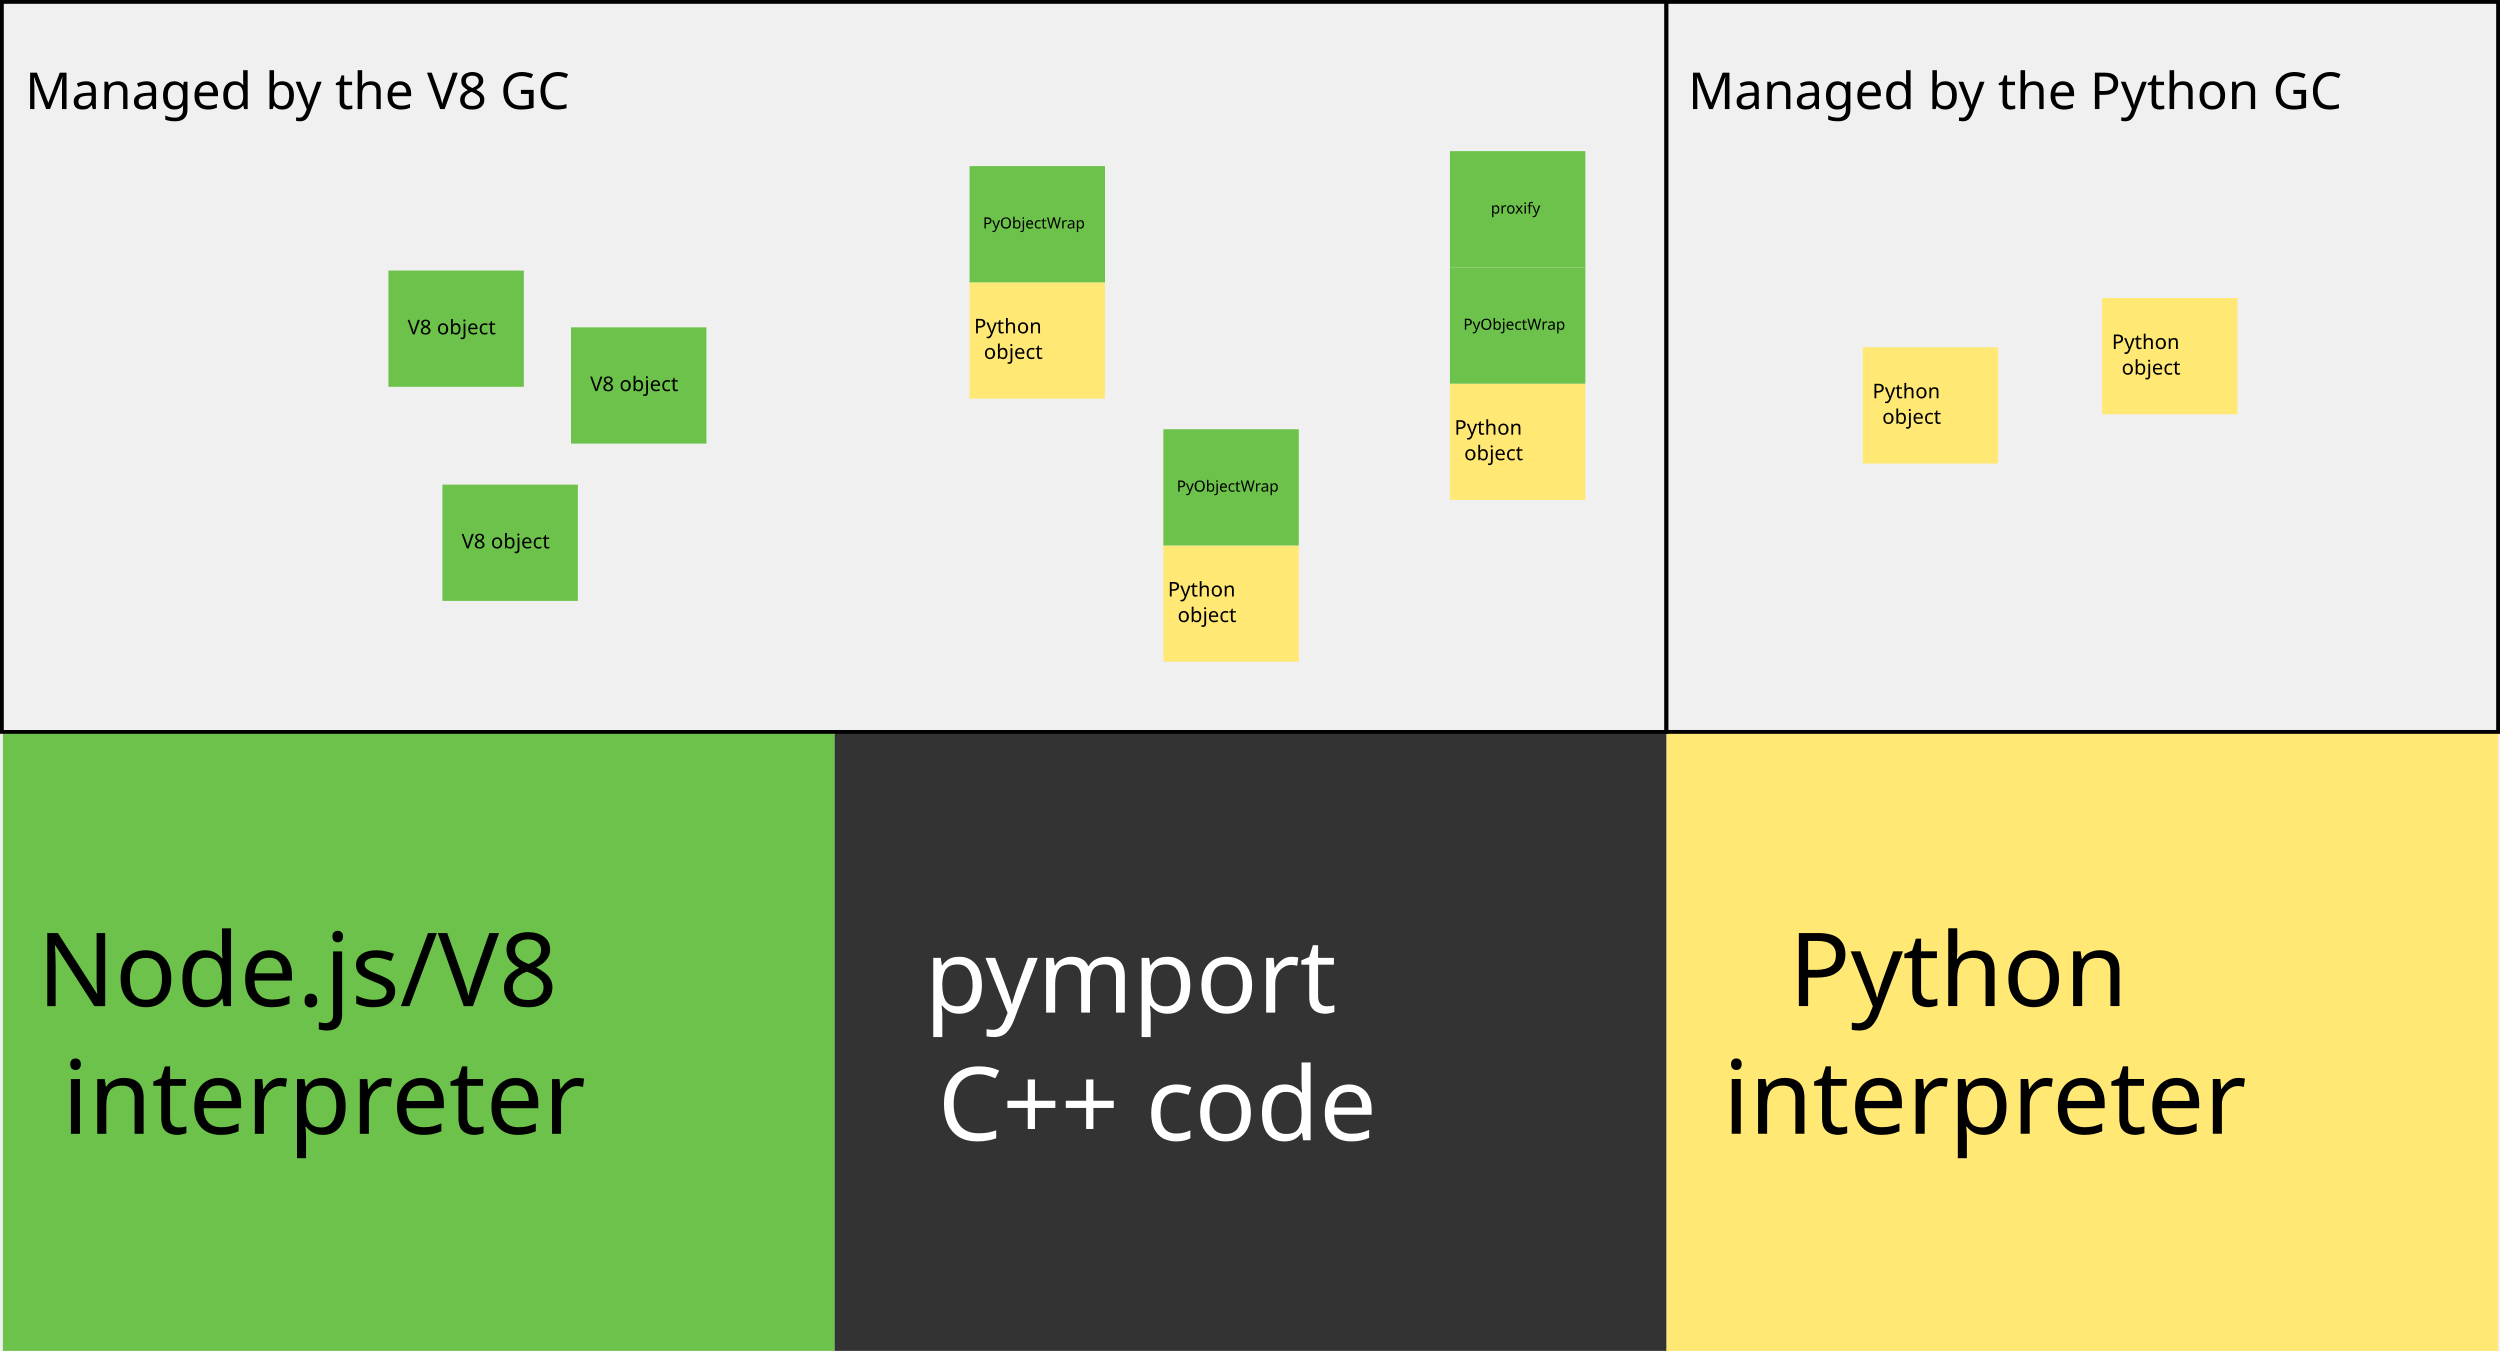
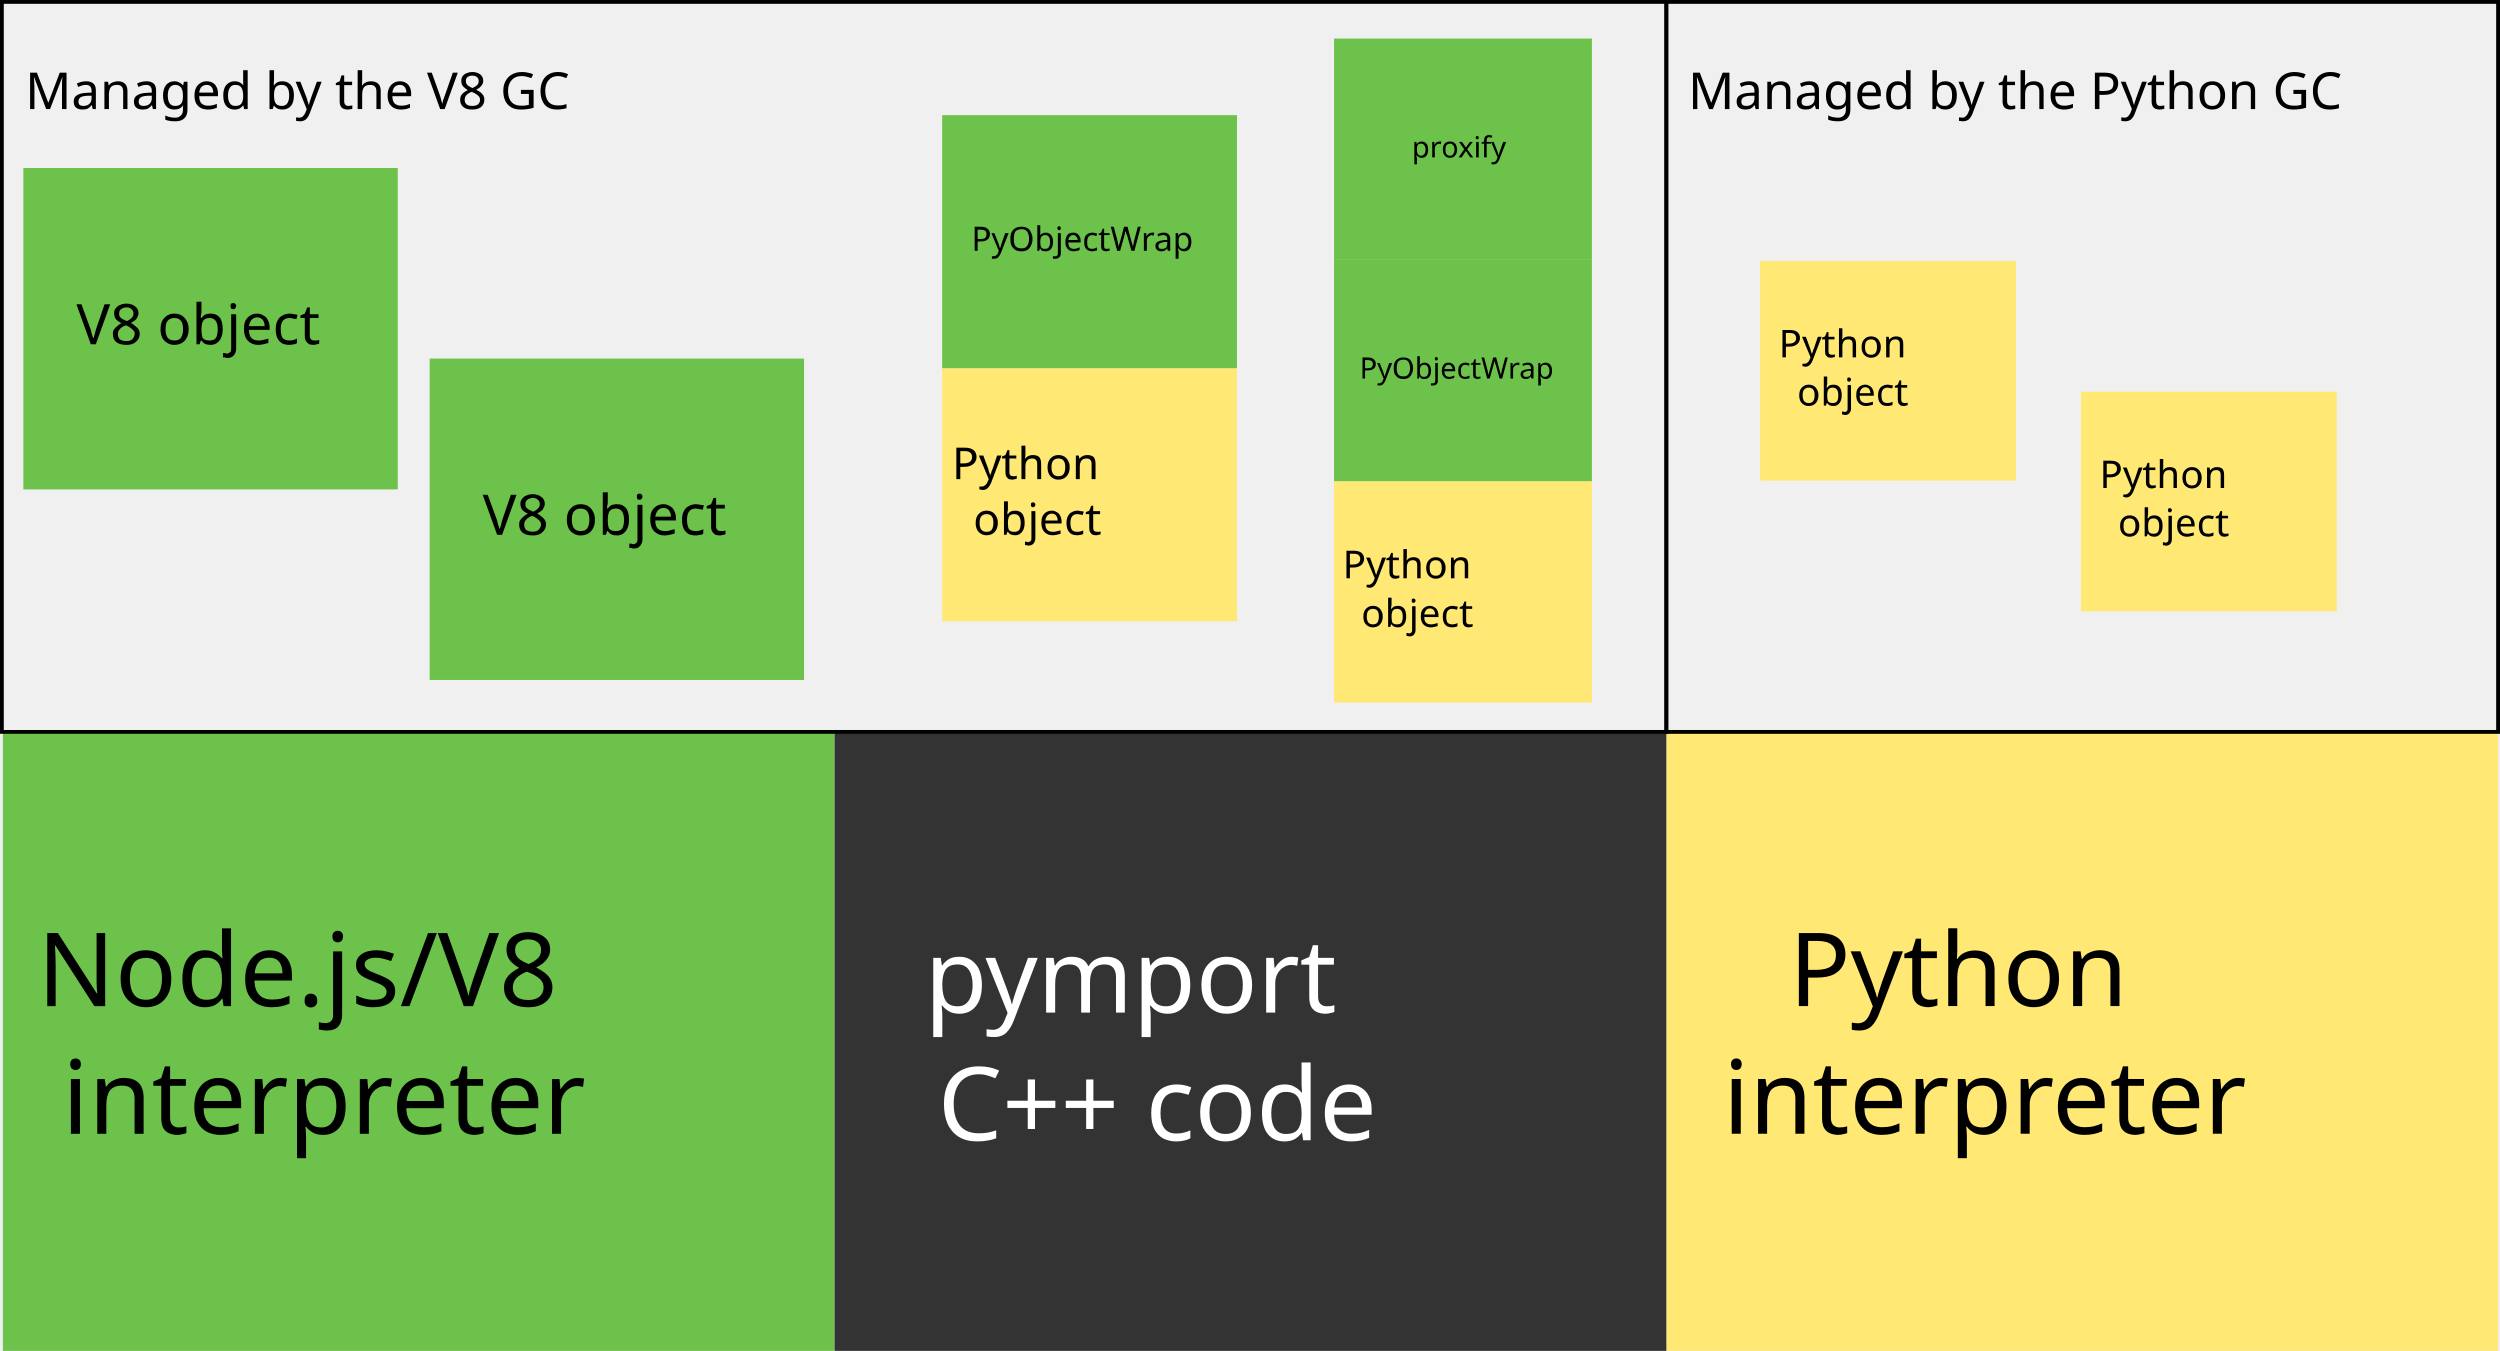
<svg xmlns="http://www.w3.org/2000/svg" width="172.72mm" height="93.329mm" viewBox="0 0 172.72 93.329" version="1.1" id="svg8">
  <defs id="defs2">
    <filter style="color-interpolation-filters:sRGB" id="filter4553" x="-0.331" width="1.661" y="-2.468" height="5.937">
      <feGaussianBlur stdDeviation="6.856" id="feGaussianBlur4555" />
    </filter>
  </defs>
  <g id="layer1" transform="translate(-2.79852,-19.2442)">
    <g id="g4613" transform="translate(-11.43517,-0.8122993)">
      <rect y="70.623" x="14.433" height="42.763" width="57.463" id="rect3713" style="fill:#6cc24a;fill-opacity:1;stroke-width:0.265" />
      <text id="text3717" y="89.565" x="43.033" style="font-style:normal;font-variant:normal;font-weight:normal;font-stretch:normal;font-size:7.056px;line-height:1.25;font-family:sans-serif;-inkscape-font-specification:'sans-serif, Normal';font-variant-ligatures:normal;font-variant-caps:normal;font-variant-numeric:normal;font-feature-settings:normal;text-align:center;letter-spacing:0px;word-spacing:0px;writing-mode:lr-tb;text-anchor:middle;fill:#000000;fill-opacity:1;stroke:none;stroke-width:0.265" xml:space="preserve">
        <tspan y="89.565" x="43.033" id="tspan4577">Node.js/V8</tspan>
        <tspan y="98.385" x="43.033" id="tspan4579">interpreter</tspan>
      </text>
    </g>
    <g id="g4619" transform="translate(27.59226,-0.6614529)">
      <rect y="70.472" x="90.331" height="42.763" width="57.463" id="rect3713-8" style="fill:#ffe873;fill-opacity:1;stroke-width:0.265" />
      <text id="text3717-8" y="89.414" x="118.751" style="font-style:normal;font-variant:normal;font-weight:normal;font-stretch:normal;font-size:7.056px;line-height:1.25;font-family:sans-serif;-inkscape-font-specification:'sans-serif, Normal';font-variant-ligatures:normal;font-variant-caps:normal;font-variant-numeric:normal;font-feature-settings:normal;text-align:center;letter-spacing:0px;word-spacing:0px;writing-mode:lr-tb;text-anchor:middle;fill:#000000;fill-opacity:1;stroke:none;stroke-width:0.265" xml:space="preserve">
        <tspan style="font-style:normal;font-variant:normal;font-weight:normal;font-stretch:normal;font-size:7.056px;font-family:sans-serif;-inkscape-font-specification:'sans-serif, Normal';font-variant-ligatures:normal;font-variant-caps:normal;font-variant-numeric:normal;font-feature-settings:normal;text-align:center;writing-mode:lr-tb;text-anchor:middle;stroke-width:0.265" y="89.414" x="118.751" id="tspan3715-5">Python</tspan>
        <tspan id="tspan4575" style="font-style:normal;font-variant:normal;font-weight:normal;font-stretch:normal;font-size:7.056px;font-family:sans-serif;-inkscape-font-specification:'sans-serif, Normal';font-variant-ligatures:normal;font-variant-caps:normal;font-variant-numeric:normal;font-feature-settings:normal;text-align:center;writing-mode:lr-tb;text-anchor:middle;stroke-width:0.265" y="98.234" x="118.751">interpreter</tspan>
      </text>
    </g>
    <g id="g4625" transform="translate(4.147163,-46.96355)">
      <rect y="116.774" x="56.313" height="42.763" width="57.463" id="rect3713-9" style="fill:#333333;fill-opacity:1;stroke-width:0.265" />
      <text id="text3717-7" y="136.169" x="85.019" style="font-style:normal;font-variant:normal;font-weight:normal;font-stretch:normal;font-size:7.056px;line-height:1.25;font-family:sans-serif;-inkscape-font-specification:'sans-serif, Normal';font-variant-ligatures:normal;font-variant-caps:normal;font-variant-numeric:normal;font-feature-settings:normal;text-align:center;letter-spacing:0px;word-spacing:0px;writing-mode:lr-tb;text-anchor:middle;fill:#ffffff;fill-opacity:1;stroke:none;stroke-width:0.265" xml:space="preserve">
        <tspan y="136.169" x="85.019" id="tspan4605">pymport</tspan>
        <tspan y="144.989" x="85.019" id="tspan4607">C++ code</tspan>
      </text>
    </g>
-     <g id="g4638" transform="translate(-12.22758,-5.345391)">
+     <g id="g4638" transform="matrix(2.764394,0,0,2.764394,-111.3082,-88.79905)">
      <rect y="43.283" x="41.861" height="8.032" width="9.357" id="rect4629" style="fill:#6cc24a;fill-opacity:1;stroke-width:0.183" />
      <text id="text4633" y="47.69" x="43.188" style="font-style:normal;font-variant:normal;font-weight:normal;font-stretch:normal;font-size:1.411px;line-height:1.25;font-family:sans-serif;-inkscape-font-specification:'sans-serif, Normal';font-variant-ligatures:normal;font-variant-caps:normal;font-variant-numeric:normal;font-feature-settings:normal;text-align:start;letter-spacing:0px;word-spacing:0px;writing-mode:lr-tb;text-anchor:start;fill:#000000;fill-opacity:1;stroke:none;stroke-width:0.265" xml:space="preserve">
        <tspan style="stroke-width:0.265" y="47.69" x="43.188" id="tspan4631">V8 object</tspan>
      </text>
    </g>
-     <g transform="translate(0.3864011,-1.423887)" id="g4638-9">
-       <rect y="43.283" x="41.861" height="8.032" width="9.357" id="rect4629-3" style="fill:#6cc24a;fill-opacity:1;stroke-width:0.183" />
-       <text id="text4633-9" y="47.69" x="43.188" style="font-style:normal;font-variant:normal;font-weight:normal;font-stretch:normal;font-size:1.411px;line-height:1.25;font-family:sans-serif;-inkscape-font-specification:'sans-serif, Normal';font-variant-ligatures:normal;font-variant-caps:normal;font-variant-numeric:normal;font-feature-settings:normal;text-align:start;letter-spacing:0px;word-spacing:0px;writing-mode:lr-tb;text-anchor:start;fill:#000000;fill-opacity:1;stroke:none;stroke-width:0.265" xml:space="preserve">
-         <tspan style="stroke-width:0.265" y="47.69" x="43.188" id="tspan4631-9">V8 object</tspan>
-       </text>
-     </g>
-     <g transform="translate(-8.496039,9.442929)" id="g4638-3">
-       <rect y="43.283" x="41.861" height="8.032" width="9.357" id="rect4629-5" style="fill:#6cc24a;fill-opacity:1;stroke-width:0.183" />
-       <text id="text4633-0" y="47.69" x="43.188" style="font-style:normal;font-variant:normal;font-weight:normal;font-stretch:normal;font-size:1.411px;line-height:1.25;font-family:sans-serif;-inkscape-font-specification:'sans-serif, Normal';font-variant-ligatures:normal;font-variant-caps:normal;font-variant-numeric:normal;font-feature-settings:normal;text-align:start;letter-spacing:0px;word-spacing:0px;writing-mode:lr-tb;text-anchor:start;fill:#000000;fill-opacity:1;stroke:none;stroke-width:0.265" xml:space="preserve">
-         <tspan style="stroke-width:0.265" y="47.69" x="43.188" id="tspan4631-3">V8 object</tspan>
-       </text>
-     </g>
-     <g id="g4699" transform="translate(32.88393,-6.709077)">
-       <rect y="46.544" x="115.14" height="8.032" width="9.357" id="rect4629-32" style="fill:#ffe873;fill-opacity:1;stroke-width:0.183" />
-       <text id="text4633-6" y="50.068" x="119.811" style="font-style:normal;font-variant:normal;font-weight:normal;font-stretch:normal;font-size:1.411px;line-height:1.25;font-family:sans-serif;-inkscape-font-specification:'sans-serif, Normal';font-variant-ligatures:normal;font-variant-caps:normal;font-variant-numeric:normal;font-feature-settings:normal;text-align:center;letter-spacing:0px;word-spacing:0px;writing-mode:lr-tb;text-anchor:middle;fill:#000000;fill-opacity:1;stroke:none;stroke-width:0.265" xml:space="preserve">
-         <tspan y="50.068" x="119.811" id="tspan4691">Python</tspan>
-         <tspan y="51.832" x="119.811" id="tspan4693">object</tspan>
-       </text>
-     </g>
-     <g transform="translate(16.34747,-3.307289)" id="g4699-6">
+     <g transform="matrix(1.888704,0,0,1.888704,-93.06279,-50.63012)" id="g4699-6">
      <rect y="46.544" x="115.14" height="8.032" width="9.357" id="rect4629-32-8" style="fill:#ffe873;fill-opacity:1;stroke-width:0.183" />
      <text id="text4633-6-0" y="50.068" x="119.811" style="font-style:normal;font-variant:normal;font-weight:normal;font-stretch:normal;font-size:1.411px;line-height:1.25;font-family:sans-serif;-inkscape-font-specification:'sans-serif, Normal';font-variant-ligatures:normal;font-variant-caps:normal;font-variant-numeric:normal;font-feature-settings:normal;text-align:center;letter-spacing:0px;word-spacing:0px;writing-mode:lr-tb;text-anchor:middle;fill:#000000;fill-opacity:1;stroke:none;stroke-width:0.265" xml:space="preserve">
        <tspan y="50.068" x="119.811" id="tspan4691-6">Python</tspan>
        <tspan y="51.832" x="119.811" id="tspan4693-7">object</tspan>
      </text>
    </g>
-     <g transform="translate(-10.20429,-18.94185)" id="g4801-9">
+     <g transform="matrix(2.176471,0,0,2.176471,-106.1998,-80.88811)" id="g4801-9">
      <g id="g4699-7-2" transform="translate(-35.15178,11.1503)">
        <rect style="fill:#ffe873;fill-opacity:1;stroke-width:0.183" id="rect4629-32-9-1" width="9.357" height="8.032" x="115.14" y="46.544" />
        <text xml:space="preserve" style="font-style:normal;font-variant:normal;font-weight:normal;font-stretch:normal;font-size:1.411px;line-height:1.25;font-family:sans-serif;-inkscape-font-specification:'sans-serif, Normal';font-variant-ligatures:normal;font-variant-caps:normal;font-variant-numeric:normal;font-feature-settings:normal;text-align:center;letter-spacing:0px;word-spacing:0px;writing-mode:lr-tb;text-anchor:middle;fill:#000000;fill-opacity:1;stroke:none;stroke-width:0.265" x="119.811" y="50.068" id="text4633-6-8-9">
          <tspan id="tspan4691-4-0" x="119.811" y="50.068">Python</tspan>
          <tspan id="tspan4693-0-0" x="119.811" y="51.832">object</tspan>
        </text>
      </g>
      <g id="g4790-9">
        <rect style="fill:#6cc24a;fill-opacity:1;stroke-width:0.183" id="rect4629-3-2-6" width="9.357" height="8.032" x="79.988" y="49.662" />
        <text xml:space="preserve" style="font-style:normal;font-variant:normal;font-weight:normal;font-stretch:normal;font-size:1.058px;line-height:1.25;font-family:sans-serif;-inkscape-font-specification:'sans-serif, Normal';font-variant-ligatures:normal;font-variant-caps:normal;font-variant-numeric:normal;font-feature-settings:normal;text-align:start;letter-spacing:0px;word-spacing:0px;writing-mode:lr-tb;text-anchor:start;fill:#000000;fill-opacity:1;stroke:none;stroke-width:0.265" x="80.91" y="53.971" id="text4633-9-6-3">
          <tspan id="tspan4785-5" x="80.91" y="53.971">PyObjectWrap</tspan>
        </text>
      </g>
    </g>
-     <g id="g4801-6" transform="translate(3.182934,-0.7627773)">
-       <g id="g4699-7-7" transform="translate(-35.15178,11.1503)">
-         <rect style="fill:#ffe873;fill-opacity:1;stroke-width:0.183" id="rect4629-32-9-6" width="9.357" height="8.032" x="115.14" y="46.544" />
-         <text xml:space="preserve" style="font-style:normal;font-variant:normal;font-weight:normal;font-stretch:normal;font-size:1.411px;line-height:1.25;font-family:sans-serif;-inkscape-font-specification:'sans-serif, Normal';font-variant-ligatures:normal;font-variant-caps:normal;font-variant-numeric:normal;font-feature-settings:normal;text-align:center;letter-spacing:0px;word-spacing:0px;writing-mode:lr-tb;text-anchor:middle;fill:#000000;fill-opacity:1;stroke:none;stroke-width:0.265" x="119.811" y="50.068" id="text4633-6-8-2">
-           <tspan id="tspan4691-4-7" x="119.811" y="50.068">Python</tspan>
-           <tspan id="tspan4693-0-7" x="119.811" y="51.832">object</tspan>
-         </text>
-       </g>
-       <g id="g4790-7">
-         <rect style="fill:#6cc24a;fill-opacity:1;stroke-width:0.183" id="rect4629-3-2-5" width="9.357" height="8.032" x="79.988" y="49.662" />
-         <text xml:space="preserve" style="font-style:normal;font-variant:normal;font-weight:normal;font-stretch:normal;font-size:1.058px;line-height:1.25;font-family:sans-serif;-inkscape-font-specification:'sans-serif, Normal';font-variant-ligatures:normal;font-variant-caps:normal;font-variant-numeric:normal;font-feature-settings:normal;text-align:start;letter-spacing:0px;word-spacing:0px;writing-mode:lr-tb;text-anchor:start;fill:#000000;fill-opacity:1;stroke:none;stroke-width:0.265" x="80.91" y="53.971" id="text4633-9-6-8">
-           <tspan id="tspan4785-1" x="80.91" y="53.971">PyObjectWrap</tspan>
-         </text>
-       </g>
-     </g>
-     <g id="g4943" transform="translate(33.07292,3.02381)">
+     <g id="g4943" transform="matrix(1.9038,0,0,1.9038,-38.1071,-28.85279)">
      <g id="g4699-7" transform="translate(-45.24121,-3.816794)">
        <rect style="fill:#ffe873;fill-opacity:1;stroke-width:0.183" id="rect4629-32-9" width="9.357" height="8.032" x="115.14" y="46.544" />
        <text xml:space="preserve" style="font-style:normal;font-variant:normal;font-weight:normal;font-stretch:normal;font-size:1.411px;line-height:1.25;font-family:sans-serif;-inkscape-font-specification:'sans-serif, Normal';font-variant-ligatures:normal;font-variant-caps:normal;font-variant-numeric:normal;font-feature-settings:normal;text-align:center;letter-spacing:0px;word-spacing:0px;writing-mode:lr-tb;text-anchor:middle;fill:#000000;fill-opacity:1;stroke:none;stroke-width:0.265" x="119.811" y="50.068" id="text4633-6-8">
          <tspan id="tspan4691-4" x="119.811" y="50.068">Python</tspan>
          <tspan id="tspan4693-0" x="119.811" y="51.832">object</tspan>
        </text>
      </g>
      <g transform="translate(-10.08943,-14.96709)" id="g4790">
        <rect style="fill:#6cc24a;fill-opacity:1;stroke-width:0.183" id="rect4629-3-2" width="9.357" height="8.032" x="79.988" y="49.662" />
        <text xml:space="preserve" style="font-style:normal;font-variant:normal;font-weight:normal;font-stretch:normal;font-size:1.058px;line-height:1.25;font-family:sans-serif;-inkscape-font-specification:'sans-serif, Normal';font-variant-ligatures:normal;font-variant-caps:normal;font-variant-numeric:normal;font-feature-settings:normal;text-align:start;letter-spacing:0px;word-spacing:0px;writing-mode:lr-tb;text-anchor:start;fill:#000000;fill-opacity:1;stroke:none;stroke-width:0.265" x="80.91" y="53.971" id="text4633-9-6">
          <tspan id="tspan4785" x="80.91" y="53.971">PyObjectWrap</tspan>
        </text>
      </g>
      <g id="g4928">
        <rect style="fill:#6cc24a;fill-opacity:1;stroke-width:0.183" id="rect4629-3-2-2" width="9.357" height="8.032" x="69.899" y="26.663" />
        <text xml:space="preserve" style="font-style:normal;font-variant:normal;font-weight:normal;font-stretch:normal;font-size:1.058px;line-height:1.25;font-family:sans-serif;-inkscape-font-specification:'sans-serif, Normal';font-variant-ligatures:normal;font-variant-caps:normal;font-variant-numeric:normal;font-feature-settings:normal;text-align:start;letter-spacing:0px;word-spacing:0px;writing-mode:lr-tb;text-anchor:start;fill:#000000;fill-opacity:1;stroke:none;stroke-width:0.265" x="72.717" y="30.977" id="text4633-9-6-1">
          <tspan id="tspan4923" x="72.717" y="30.977">proxify</tspan>
        </text>
      </g>
    </g>
    <rect style="fill:none;fill-opacity:1;stroke:#000000;stroke-width:0.262;stroke-opacity:1" id="rect4945" width="114.994" height="50.434" x="2.929" y="19.376" />
    <text xml:space="preserve" style="font-style:normal;font-variant:normal;font-weight:normal;font-stretch:normal;font-size:3.528px;line-height:1.25;font-family:sans-serif;-inkscape-font-specification:'sans-serif, Normal';font-variant-ligatures:normal;font-variant-caps:normal;font-variant-numeric:normal;font-feature-settings:normal;text-align:start;letter-spacing:0px;word-spacing:0px;writing-mode:lr-tb;text-anchor:start;fill:#000000;fill-opacity:1;stroke:none;stroke-width:0.265" x="4.536" y="26.784" id="text4949">
      <tspan id="tspan4947" x="4.536" y="26.784" style="font-style:normal;font-variant:normal;font-weight:normal;font-stretch:normal;font-size:3.528px;font-family:sans-serif;-inkscape-font-specification:'sans-serif, Normal';font-variant-ligatures:normal;font-variant-caps:normal;font-variant-numeric:normal;font-feature-settings:normal;text-align:start;writing-mode:lr-tb;text-anchor:start;stroke-width:0.265">Managed by the V8 GC</tspan>
    </text>
    <rect style="fill:none;fill-opacity:1;stroke:#000000;stroke-width:0.265;stroke-opacity:1" id="rect4966" width="57.463" height="50.434" x="117.923" y="19.376" />
    <text xml:space="preserve" style="font-style:normal;font-variant:normal;font-weight:normal;font-stretch:normal;font-size:3.528px;line-height:1.25;font-family:sans-serif;-inkscape-font-specification:'sans-serif, Normal';font-variant-ligatures:normal;font-variant-caps:normal;font-variant-numeric:normal;font-feature-settings:normal;text-align:start;letter-spacing:0px;word-spacing:0px;writing-mode:lr-tb;text-anchor:start;fill:#000000;fill-opacity:1;stroke:none;stroke-width:0.265" x="119.421" y="26.784" id="text4949-5">
      <tspan y="26.784" x="119.421" id="tspan4986">Managed by the Python GC</tspan>
    </text>
+     <g id="g4638-6" transform="matrix(2.764394,0,0,2.764394,-83.2376,-75.63324)">
+       <rect y="43.283" x="41.861" height="8.032" width="9.357" id="rect4629-5" style="fill:#6cc24a;fill-opacity:1;stroke-width:0.183" />
+       <text id="text4633-65" y="47.69" x="43.188" style="font-style:normal;font-variant:normal;font-weight:normal;font-stretch:normal;font-size:1.411px;line-height:1.25;font-family:sans-serif;-inkscape-font-specification:'sans-serif, Normal';font-variant-ligatures:normal;font-variant-caps:normal;font-variant-numeric:normal;font-feature-settings:normal;text-align:start;letter-spacing:0px;word-spacing:0px;writing-mode:lr-tb;text-anchor:start;fill:#000000;fill-opacity:1;stroke:none;stroke-width:0.265" xml:space="preserve">
+         <tspan style="stroke-width:0.265" y="47.69" x="43.188" id="tspan4631-3">V8 object</tspan>
+       </text>
+     </g>
+     <g transform="matrix(1.888704,0,0,1.888704,-70.89518,-41.59925)" id="g4699-6-8">
+       <rect y="46.544" x="115.14" height="8.032" width="9.357" id="rect4629-32-8-1" style="fill:#ffe873;fill-opacity:1;stroke-width:0.183" />
+       <text id="text4633-6-0-5" y="50.068" x="119.811" style="font-style:normal;font-variant:normal;font-weight:normal;font-stretch:normal;font-size:1.411px;line-height:1.25;font-family:sans-serif;-inkscape-font-specification:'sans-serif, Normal';font-variant-ligatures:normal;font-variant-caps:normal;font-variant-numeric:normal;font-feature-settings:normal;text-align:center;letter-spacing:0px;word-spacing:0px;writing-mode:lr-tb;text-anchor:middle;fill:#000000;fill-opacity:1;stroke:none;stroke-width:0.265" xml:space="preserve">
+         <tspan y="50.068" x="119.811" id="tspan4691-6-6">Python</tspan>
+         <tspan y="51.832" x="119.811" id="tspan4693-7-6">object</tspan>
+       </text>
+     </g>
  </g>
</svg>
